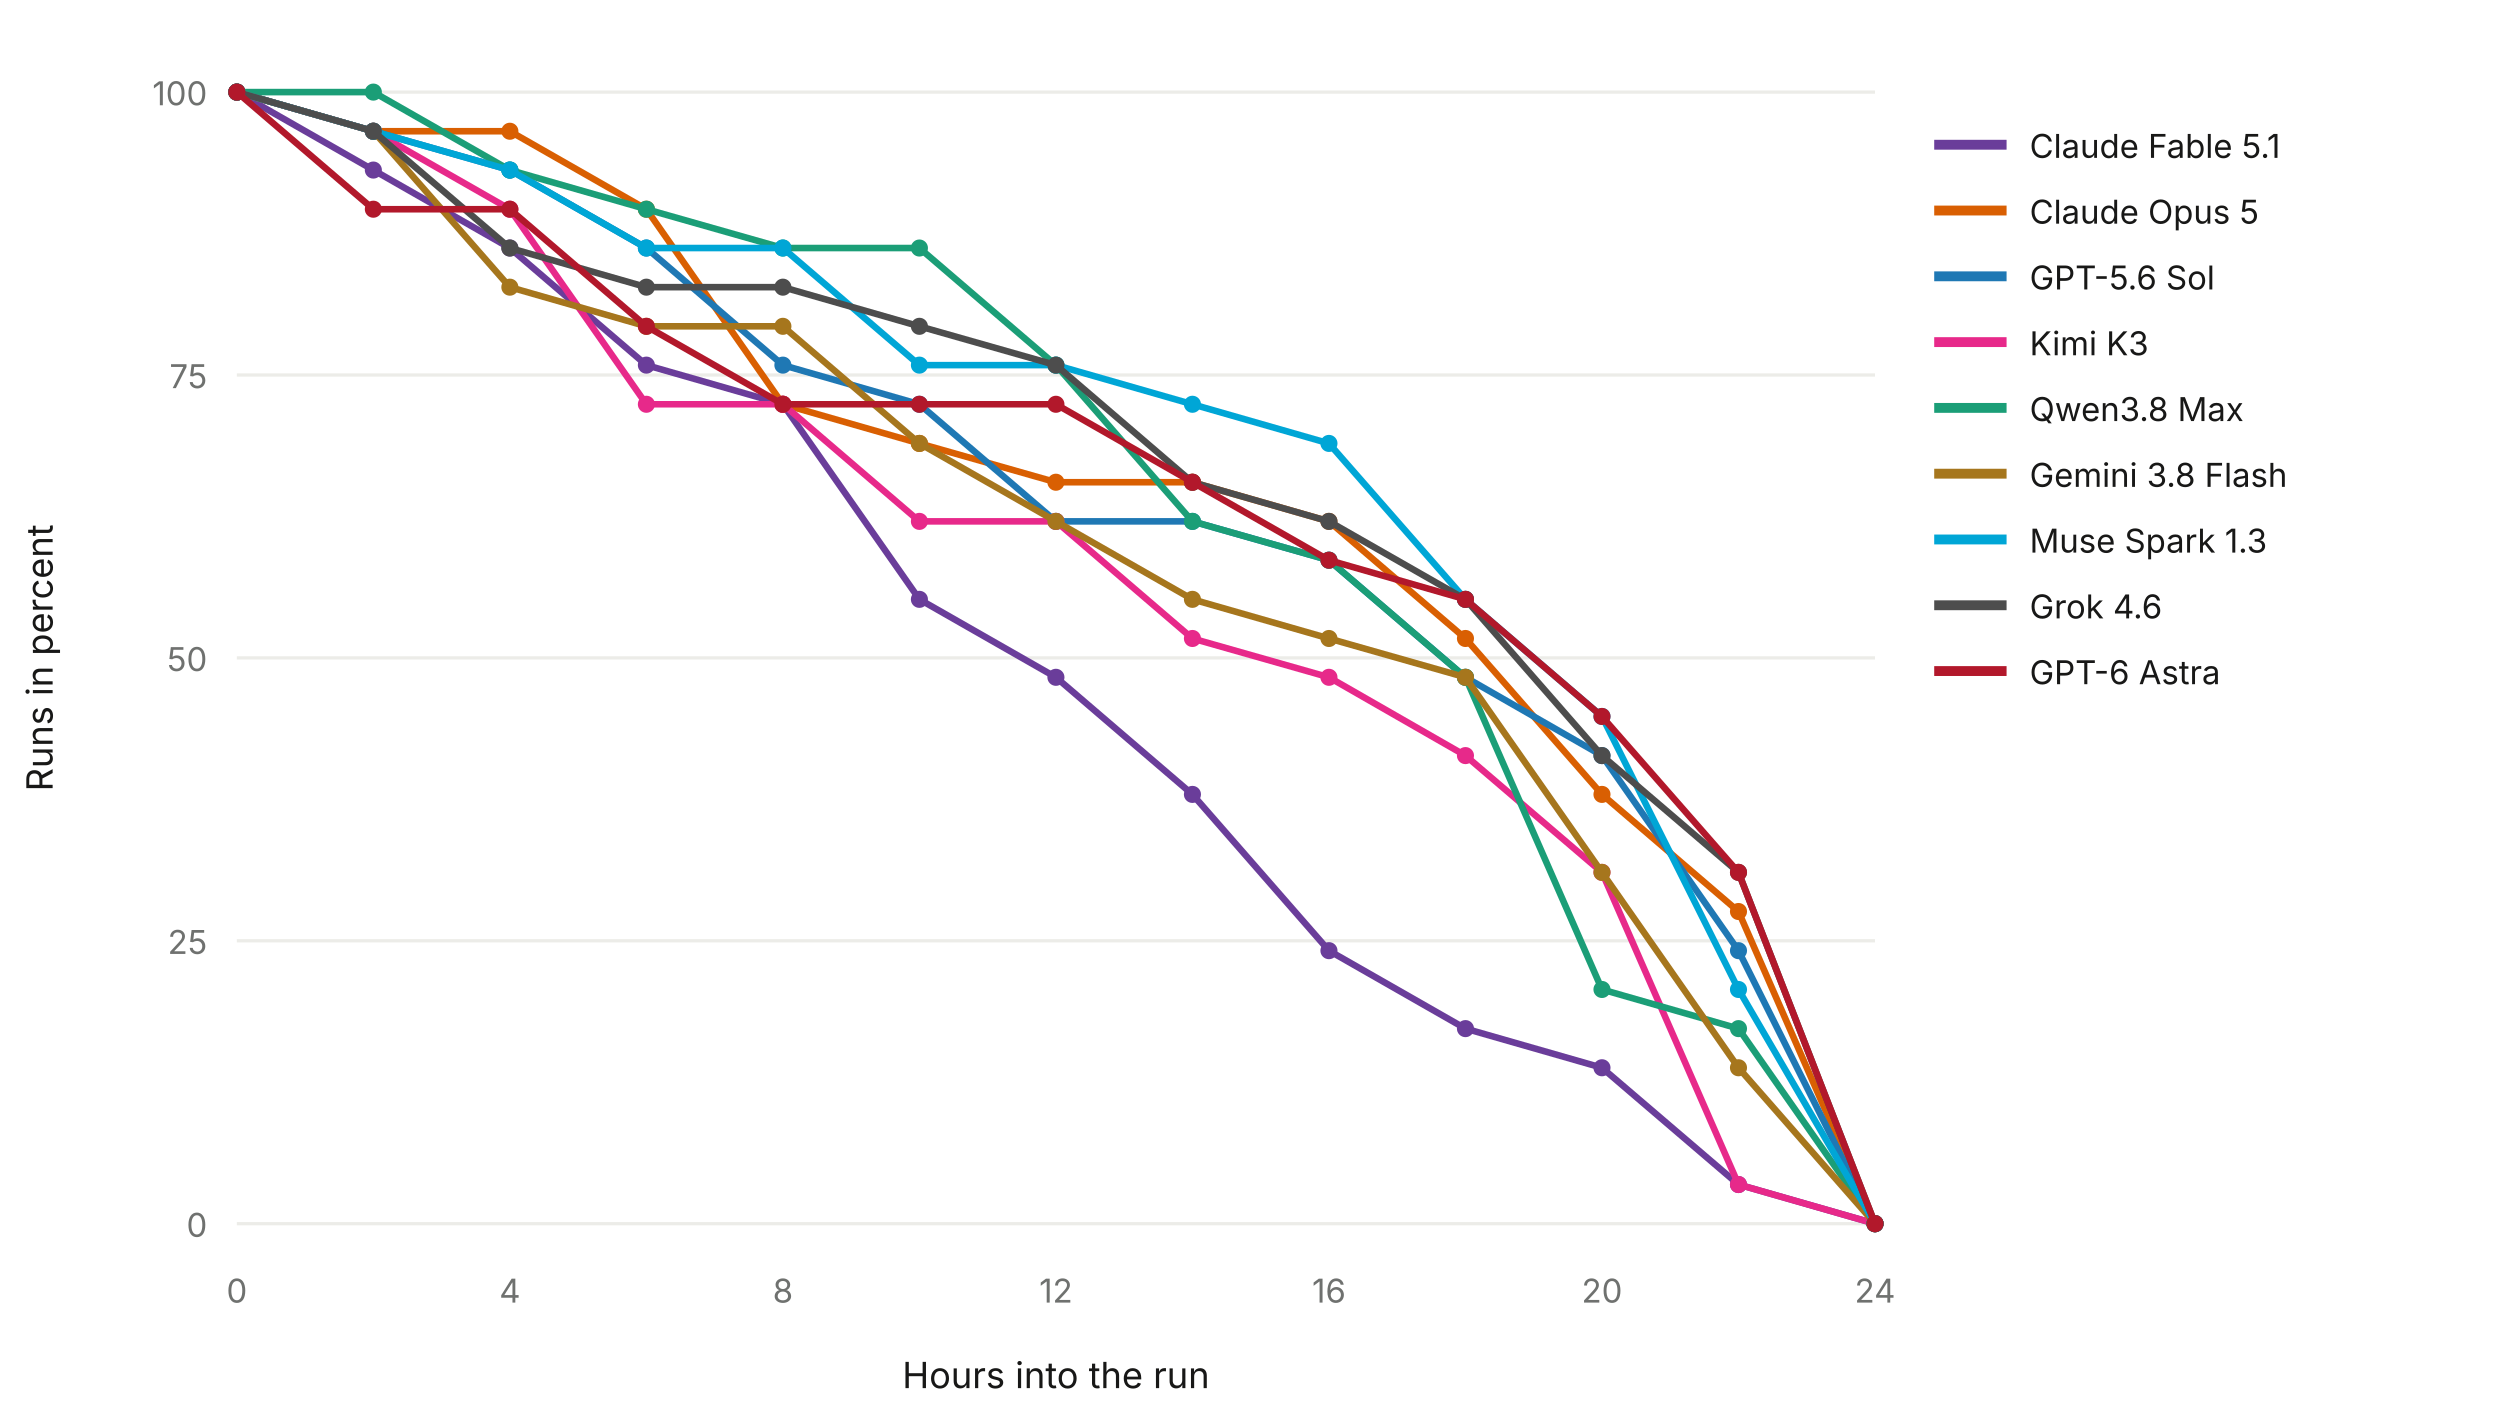
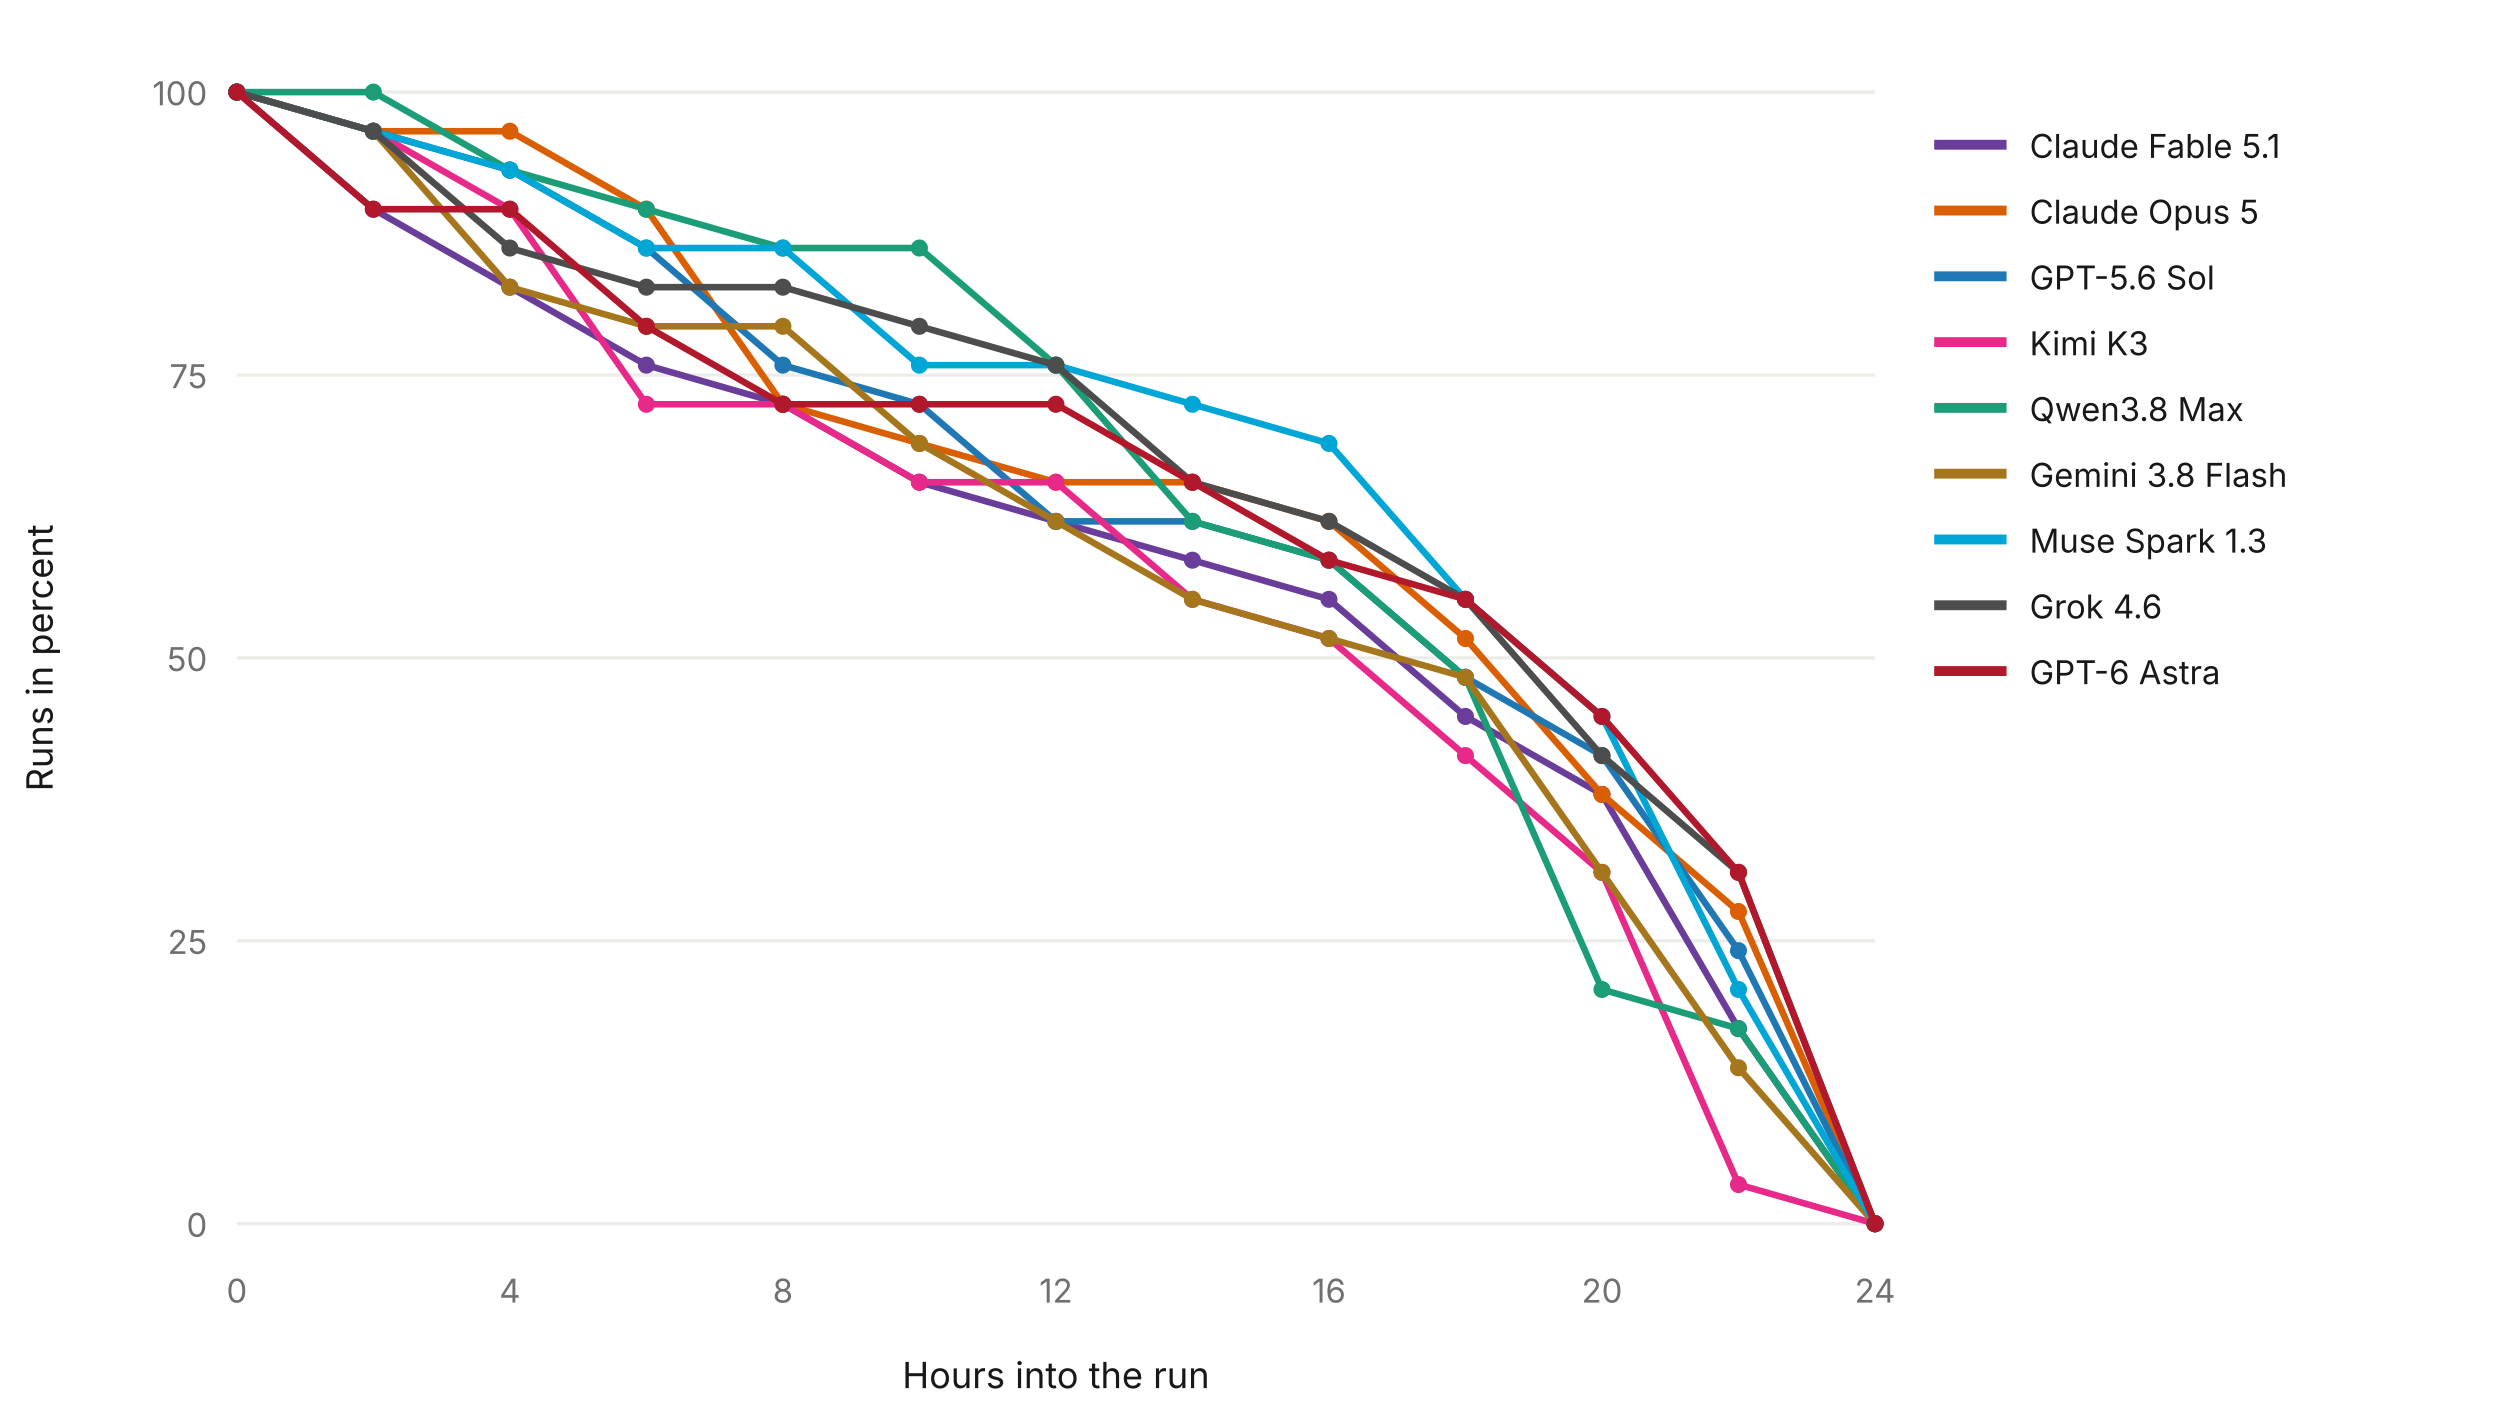
<svg xmlns="http://www.w3.org/2000/svg" viewBox="0 0 760 430" role="img" aria-label="Runs that still improved later">
  <style>
text{font-family:Inter,ui-sans-serif,-apple-system,BlinkMacSystemFont,"Segoe UI",sans-serif;fill:#181817}
.muted{fill:#6f716f}.grid{stroke:#ecece8;stroke-width:1}.axis{stroke:#babbb7;stroke-width:1}
.legend{font-size:10px}.label{font-size:11px}.tick{font-size:10px;fill:#6f716f}
</style>
  <line class="grid" x1="72" x2="570" y1="372.0" y2="372.0" />
  <text class="tick" x="63.0" y="376.0" text-anchor="end">0</text>
  <line class="grid" x1="72" x2="570" y1="286.0" y2="286.0" />
  <text class="tick" x="63.0" y="290.0" text-anchor="end">25</text>
  <line class="grid" x1="72" x2="570" y1="200.0" y2="200.0" />
  <text class="tick" x="63.0" y="204.0" text-anchor="end">50</text>
  <line class="grid" x1="72" x2="570" y1="114.0" y2="114.0" />
  <text class="tick" x="63.0" y="118.0" text-anchor="end">75</text>
  <line class="grid" x1="72" x2="570" y1="28.0" y2="28.0" />
  <text class="tick" x="63.0" y="32.0" text-anchor="end">100</text>
  <text class="tick" x="72.0" y="396.0" text-anchor="middle">0</text>
  <text class="tick" x="155.0" y="396.0" text-anchor="middle">4</text>
  <text class="tick" x="238.0" y="396.0" text-anchor="middle">8</text>
  <text class="tick" x="321.0" y="396.0" text-anchor="middle">12</text>
  <text class="tick" x="404.0" y="396.0" text-anchor="middle">16</text>
  <text class="tick" x="487.0" y="396.0" text-anchor="middle">20</text>
  <text class="tick" x="570.0" y="396.0" text-anchor="middle">24</text>
  <text class="label" x="321.0" y="422.0" text-anchor="middle">Hours into the run</text>
  <text class="label" x="16.0" y="200.0" text-anchor="middle" transform="rotate(-90 16 200.0)">Runs in percent</text>
-   <path d="M72.0,28.0L113.5,51.7L155.0,75.4L196.5,111.0L238.0,122.9L279.5,182.2L321.0,205.9L362.5,241.5L404.0,289.0L445.5,312.7L487.0,324.6L528.5,360.1L570.0,372.0" fill="none" stroke="#6A3D9A" stroke-width="2" />
+   <path d="M72.0,28.0L113.5,63.6L155.0,87.3L196.5,111.0L238.0,122.9L279.5,146.6L321.0,158.5L362.5,170.3L404.0,182.2L445.5,217.8L487.0,241.5L528.5,312.7L570.0,372.0" fill="none" stroke="#6A3D9A" stroke-width="2" />
  <circle cx="72.0" cy="28.0" r="2.6" fill="#6A3D9A" />
-   <circle cx="113.5" cy="51.7" r="2.6" fill="#6A3D9A" />
-   <circle cx="155.0" cy="75.4" r="2.6" fill="#6A3D9A" />
+   <circle cx="113.5" cy="63.6" r="2.6" fill="#6A3D9A" />
+   <circle cx="155.0" cy="87.3" r="2.6" fill="#6A3D9A" />
  <circle cx="196.5" cy="111.0" r="2.6" fill="#6A3D9A" />
  <circle cx="238.0" cy="122.9" r="2.6" fill="#6A3D9A" />
-   <circle cx="279.5" cy="182.2" r="2.6" fill="#6A3D9A" />
-   <circle cx="321.0" cy="205.9" r="2.6" fill="#6A3D9A" />
-   <circle cx="362.5" cy="241.5" r="2.6" fill="#6A3D9A" />
-   <circle cx="404.0" cy="289.0" r="2.6" fill="#6A3D9A" />
-   <circle cx="445.5" cy="312.7" r="2.6" fill="#6A3D9A" />
-   <circle cx="487.0" cy="324.6" r="2.6" fill="#6A3D9A" />
-   <circle cx="528.5" cy="360.1" r="2.6" fill="#6A3D9A" />
+   <circle cx="279.5" cy="146.6" r="2.6" fill="#6A3D9A" />
+   <circle cx="321.0" cy="158.5" r="2.6" fill="#6A3D9A" />
+   <circle cx="362.5" cy="170.3" r="2.6" fill="#6A3D9A" />
+   <circle cx="404.0" cy="182.2" r="2.6" fill="#6A3D9A" />
+   <circle cx="445.5" cy="217.8" r="2.6" fill="#6A3D9A" />
+   <circle cx="487.0" cy="241.5" r="2.6" fill="#6A3D9A" />
+   <circle cx="528.5" cy="312.7" r="2.6" fill="#6A3D9A" />
  <circle cx="570.0" cy="372.0" r="2.6" fill="#6A3D9A" />
  <line x1="588" x2="610" y1="44" y2="44" stroke="#6A3D9A" stroke-width="3" />
  <text class="legend" x="617.0" y="48.0" text-anchor="start">Claude Fable 5.1</text>
  <path d="M72.0,28.0L113.5,39.9L155.0,39.9L196.5,63.6L238.0,122.9L279.5,134.8L321.0,146.6L362.5,146.6L404.0,158.5L445.5,194.1L487.0,241.5L528.5,277.1L570.0,372.0" fill="none" stroke="#D95F02" stroke-width="2" />
  <circle cx="72.0" cy="28.0" r="2.6" fill="#D95F02" />
  <circle cx="113.5" cy="39.9" r="2.6" fill="#D95F02" />
  <circle cx="155.0" cy="39.9" r="2.6" fill="#D95F02" />
  <circle cx="196.5" cy="63.6" r="2.6" fill="#D95F02" />
  <circle cx="238.0" cy="122.9" r="2.6" fill="#D95F02" />
  <circle cx="279.5" cy="134.8" r="2.6" fill="#D95F02" />
  <circle cx="321.0" cy="146.6" r="2.6" fill="#D95F02" />
  <circle cx="362.5" cy="146.6" r="2.6" fill="#D95F02" />
  <circle cx="404.0" cy="158.5" r="2.6" fill="#D95F02" />
  <circle cx="445.5" cy="194.1" r="2.6" fill="#D95F02" />
  <circle cx="487.0" cy="241.5" r="2.6" fill="#D95F02" />
  <circle cx="528.5" cy="277.1" r="2.6" fill="#D95F02" />
  <circle cx="570.0" cy="372.0" r="2.6" fill="#D95F02" />
  <line x1="588" x2="610" y1="64" y2="64" stroke="#D95F02" stroke-width="3" />
  <text class="legend" x="617.0" y="68.0" text-anchor="start">Claude Opus 5</text>
  <path d="M72.0,28.0L113.5,39.9L155.0,51.7L196.5,75.4L238.0,111.0L279.5,122.9L321.0,158.5L362.5,158.5L404.0,170.3L445.5,205.9L487.0,229.7L528.5,289.0L570.0,372.0" fill="none" stroke="#1F78B4" stroke-width="2" />
  <circle cx="72.0" cy="28.0" r="2.6" fill="#1F78B4" />
  <circle cx="113.5" cy="39.9" r="2.6" fill="#1F78B4" />
  <circle cx="155.0" cy="51.7" r="2.6" fill="#1F78B4" />
  <circle cx="196.5" cy="75.4" r="2.6" fill="#1F78B4" />
  <circle cx="238.0" cy="111.0" r="2.6" fill="#1F78B4" />
  <circle cx="279.5" cy="122.9" r="2.6" fill="#1F78B4" />
  <circle cx="321.0" cy="158.5" r="2.6" fill="#1F78B4" />
  <circle cx="362.5" cy="158.5" r="2.6" fill="#1F78B4" />
  <circle cx="404.0" cy="170.3" r="2.6" fill="#1F78B4" />
  <circle cx="445.5" cy="205.9" r="2.6" fill="#1F78B4" />
  <circle cx="487.0" cy="229.7" r="2.6" fill="#1F78B4" />
  <circle cx="528.5" cy="289.0" r="2.6" fill="#1F78B4" />
  <circle cx="570.0" cy="372.0" r="2.6" fill="#1F78B4" />
  <line x1="588" x2="610" y1="84" y2="84" stroke="#1F78B4" stroke-width="3" />
  <text class="legend" x="617.0" y="88.0" text-anchor="start">GPT-5.6 Sol</text>
-   <path d="M72.0,28.0L113.5,39.9L155.0,63.6L196.5,122.9L238.0,122.9L279.5,158.5L321.0,158.5L362.5,194.1L404.0,205.9L445.5,229.7L487.0,265.2L528.5,360.1L570.0,372.0" fill="none" stroke="#E7298A" stroke-width="2" />
+   <path d="M72.0,28.0L113.5,39.9L155.0,63.6L196.5,122.9L238.0,122.9L279.5,146.6L321.0,146.6L362.5,182.2L404.0,194.1L445.5,229.7L487.0,265.2L528.5,360.1L570.0,372.0" fill="none" stroke="#E7298A" stroke-width="2" />
  <circle cx="72.0" cy="28.0" r="2.6" fill="#E7298A" />
  <circle cx="113.5" cy="39.9" r="2.6" fill="#E7298A" />
  <circle cx="155.0" cy="63.6" r="2.6" fill="#E7298A" />
  <circle cx="196.5" cy="122.9" r="2.6" fill="#E7298A" />
  <circle cx="238.0" cy="122.9" r="2.6" fill="#E7298A" />
-   <circle cx="279.5" cy="158.5" r="2.6" fill="#E7298A" />
-   <circle cx="321.0" cy="158.5" r="2.6" fill="#E7298A" />
-   <circle cx="362.5" cy="194.1" r="2.6" fill="#E7298A" />
-   <circle cx="404.0" cy="205.9" r="2.6" fill="#E7298A" />
+   <circle cx="279.5" cy="146.6" r="2.6" fill="#E7298A" />
+   <circle cx="321.0" cy="146.6" r="2.6" fill="#E7298A" />
+   <circle cx="362.5" cy="182.2" r="2.6" fill="#E7298A" />
+   <circle cx="404.0" cy="194.1" r="2.6" fill="#E7298A" />
  <circle cx="445.5" cy="229.7" r="2.6" fill="#E7298A" />
  <circle cx="487.0" cy="265.2" r="2.6" fill="#E7298A" />
  <circle cx="528.5" cy="360.1" r="2.6" fill="#E7298A" />
  <circle cx="570.0" cy="372.0" r="2.6" fill="#E7298A" />
  <line x1="588" x2="610" y1="104" y2="104" stroke="#E7298A" stroke-width="3" />
  <text class="legend" x="617.0" y="108.0" text-anchor="start">Kimi K3</text>
  <path d="M72.0,28.0L113.5,28.0L155.0,51.7L196.5,63.6L238.0,75.4L279.5,75.4L321.0,111.0L362.5,158.5L404.0,170.3L445.5,205.9L487.0,300.8L528.5,312.7L570.0,372.0" fill="none" stroke="#1B9E77" stroke-width="2" />
  <circle cx="72.0" cy="28.0" r="2.6" fill="#1B9E77" />
  <circle cx="113.5" cy="28.0" r="2.6" fill="#1B9E77" />
  <circle cx="155.0" cy="51.7" r="2.6" fill="#1B9E77" />
  <circle cx="196.5" cy="63.6" r="2.6" fill="#1B9E77" />
  <circle cx="238.0" cy="75.4" r="2.6" fill="#1B9E77" />
  <circle cx="279.5" cy="75.4" r="2.6" fill="#1B9E77" />
  <circle cx="321.0" cy="111.0" r="2.6" fill="#1B9E77" />
  <circle cx="362.5" cy="158.5" r="2.6" fill="#1B9E77" />
  <circle cx="404.0" cy="170.3" r="2.6" fill="#1B9E77" />
  <circle cx="445.5" cy="205.9" r="2.6" fill="#1B9E77" />
  <circle cx="487.0" cy="300.8" r="2.6" fill="#1B9E77" />
  <circle cx="528.5" cy="312.7" r="2.6" fill="#1B9E77" />
  <circle cx="570.0" cy="372.0" r="2.6" fill="#1B9E77" />
  <line x1="588" x2="610" y1="124" y2="124" stroke="#1B9E77" stroke-width="3" />
  <text class="legend" x="617.0" y="128.0" text-anchor="start">Qwen3.8 Max</text>
  <path d="M72.0,28.0L113.5,39.9L155.0,87.3L196.5,99.2L238.0,99.2L279.5,134.8L321.0,158.5L362.5,182.2L404.0,194.1L445.5,205.9L487.0,265.2L528.5,324.6L570.0,372.0" fill="none" stroke="#A6761D" stroke-width="2" />
  <circle cx="72.0" cy="28.0" r="2.6" fill="#A6761D" />
  <circle cx="113.5" cy="39.9" r="2.6" fill="#A6761D" />
  <circle cx="155.0" cy="87.3" r="2.6" fill="#A6761D" />
  <circle cx="196.5" cy="99.2" r="2.6" fill="#A6761D" />
  <circle cx="238.0" cy="99.2" r="2.6" fill="#A6761D" />
  <circle cx="279.5" cy="134.8" r="2.6" fill="#A6761D" />
  <circle cx="321.0" cy="158.5" r="2.6" fill="#A6761D" />
  <circle cx="362.5" cy="182.2" r="2.6" fill="#A6761D" />
  <circle cx="404.0" cy="194.1" r="2.6" fill="#A6761D" />
  <circle cx="445.5" cy="205.9" r="2.6" fill="#A6761D" />
  <circle cx="487.0" cy="265.2" r="2.6" fill="#A6761D" />
  <circle cx="528.5" cy="324.6" r="2.6" fill="#A6761D" />
  <circle cx="570.0" cy="372.0" r="2.6" fill="#A6761D" />
  <line x1="588" x2="610" y1="144" y2="144" stroke="#A6761D" stroke-width="3" />
  <text class="legend" x="617.0" y="148.0" text-anchor="start">Gemini 3.8 Flash</text>
  <path d="M72.0,28.0L113.5,39.9L155.0,51.7L196.5,75.4L238.0,75.4L279.5,111.0L321.0,111.0L362.5,122.9L404.0,134.8L445.5,182.2L487.0,217.8L528.5,300.8L570.0,372.0" fill="none" stroke="#00A6D6" stroke-width="2" />
  <circle cx="72.0" cy="28.0" r="2.6" fill="#00A6D6" />
  <circle cx="113.5" cy="39.9" r="2.6" fill="#00A6D6" />
  <circle cx="155.0" cy="51.7" r="2.6" fill="#00A6D6" />
  <circle cx="196.5" cy="75.4" r="2.6" fill="#00A6D6" />
  <circle cx="238.0" cy="75.4" r="2.6" fill="#00A6D6" />
  <circle cx="279.5" cy="111.0" r="2.6" fill="#00A6D6" />
  <circle cx="321.0" cy="111.0" r="2.6" fill="#00A6D6" />
  <circle cx="362.5" cy="122.9" r="2.6" fill="#00A6D6" />
  <circle cx="404.0" cy="134.8" r="2.6" fill="#00A6D6" />
  <circle cx="445.5" cy="182.2" r="2.6" fill="#00A6D6" />
  <circle cx="487.0" cy="217.8" r="2.6" fill="#00A6D6" />
  <circle cx="528.5" cy="300.8" r="2.6" fill="#00A6D6" />
  <circle cx="570.0" cy="372.0" r="2.6" fill="#00A6D6" />
  <line x1="588" x2="610" y1="164" y2="164" stroke="#00A6D6" stroke-width="3" />
  <text class="legend" x="617.0" y="168.0" text-anchor="start">Muse Spark 1.3</text>
  <path d="M72.0,28.0L113.5,39.9L155.0,75.4L196.5,87.3L238.0,87.3L279.5,99.2L321.0,111.0L362.5,146.6L404.0,158.5L445.5,182.2L487.0,229.7L528.5,265.2L570.0,372.0" fill="none" stroke="#4D4D4D" stroke-width="2" />
  <circle cx="72.0" cy="28.0" r="2.6" fill="#4D4D4D" />
  <circle cx="113.5" cy="39.9" r="2.6" fill="#4D4D4D" />
  <circle cx="155.0" cy="75.4" r="2.6" fill="#4D4D4D" />
  <circle cx="196.5" cy="87.3" r="2.6" fill="#4D4D4D" />
  <circle cx="238.0" cy="87.3" r="2.6" fill="#4D4D4D" />
  <circle cx="279.5" cy="99.2" r="2.6" fill="#4D4D4D" />
  <circle cx="321.0" cy="111.0" r="2.6" fill="#4D4D4D" />
  <circle cx="362.5" cy="146.6" r="2.6" fill="#4D4D4D" />
  <circle cx="404.0" cy="158.5" r="2.6" fill="#4D4D4D" />
  <circle cx="445.5" cy="182.2" r="2.6" fill="#4D4D4D" />
  <circle cx="487.0" cy="229.7" r="2.6" fill="#4D4D4D" />
  <circle cx="528.5" cy="265.2" r="2.6" fill="#4D4D4D" />
  <circle cx="570.0" cy="372.0" r="2.6" fill="#4D4D4D" />
  <line x1="588" x2="610" y1="184" y2="184" stroke="#4D4D4D" stroke-width="3" />
  <text class="legend" x="617.0" y="188.0" text-anchor="start">Grok 4.6</text>
  <path d="M72.0,28.0L113.5,63.6L155.0,63.6L196.5,99.2L238.0,122.9L279.5,122.9L321.0,122.9L362.5,146.6L404.0,170.3L445.5,182.2L487.0,217.8L528.5,265.2L570.0,372.0" fill="none" stroke="#B2182B" stroke-width="2" />
  <circle cx="72.0" cy="28.0" r="2.6" fill="#B2182B" />
  <circle cx="113.5" cy="63.6" r="2.6" fill="#B2182B" />
  <circle cx="155.0" cy="63.6" r="2.6" fill="#B2182B" />
  <circle cx="196.5" cy="99.2" r="2.6" fill="#B2182B" />
  <circle cx="238.0" cy="122.9" r="2.6" fill="#B2182B" />
  <circle cx="279.5" cy="122.9" r="2.6" fill="#B2182B" />
  <circle cx="321.0" cy="122.9" r="2.6" fill="#B2182B" />
  <circle cx="362.5" cy="146.6" r="2.6" fill="#B2182B" />
  <circle cx="404.0" cy="170.3" r="2.6" fill="#B2182B" />
  <circle cx="445.5" cy="182.2" r="2.6" fill="#B2182B" />
  <circle cx="487.0" cy="217.8" r="2.6" fill="#B2182B" />
  <circle cx="528.5" cy="265.2" r="2.6" fill="#B2182B" />
  <circle cx="570.0" cy="372.0" r="2.6" fill="#B2182B" />
  <line x1="588" x2="610" y1="204" y2="204" stroke="#B2182B" stroke-width="3" />
  <text class="legend" x="617.0" y="208.0" text-anchor="start">GPT-6 Astra</text>
</svg>
